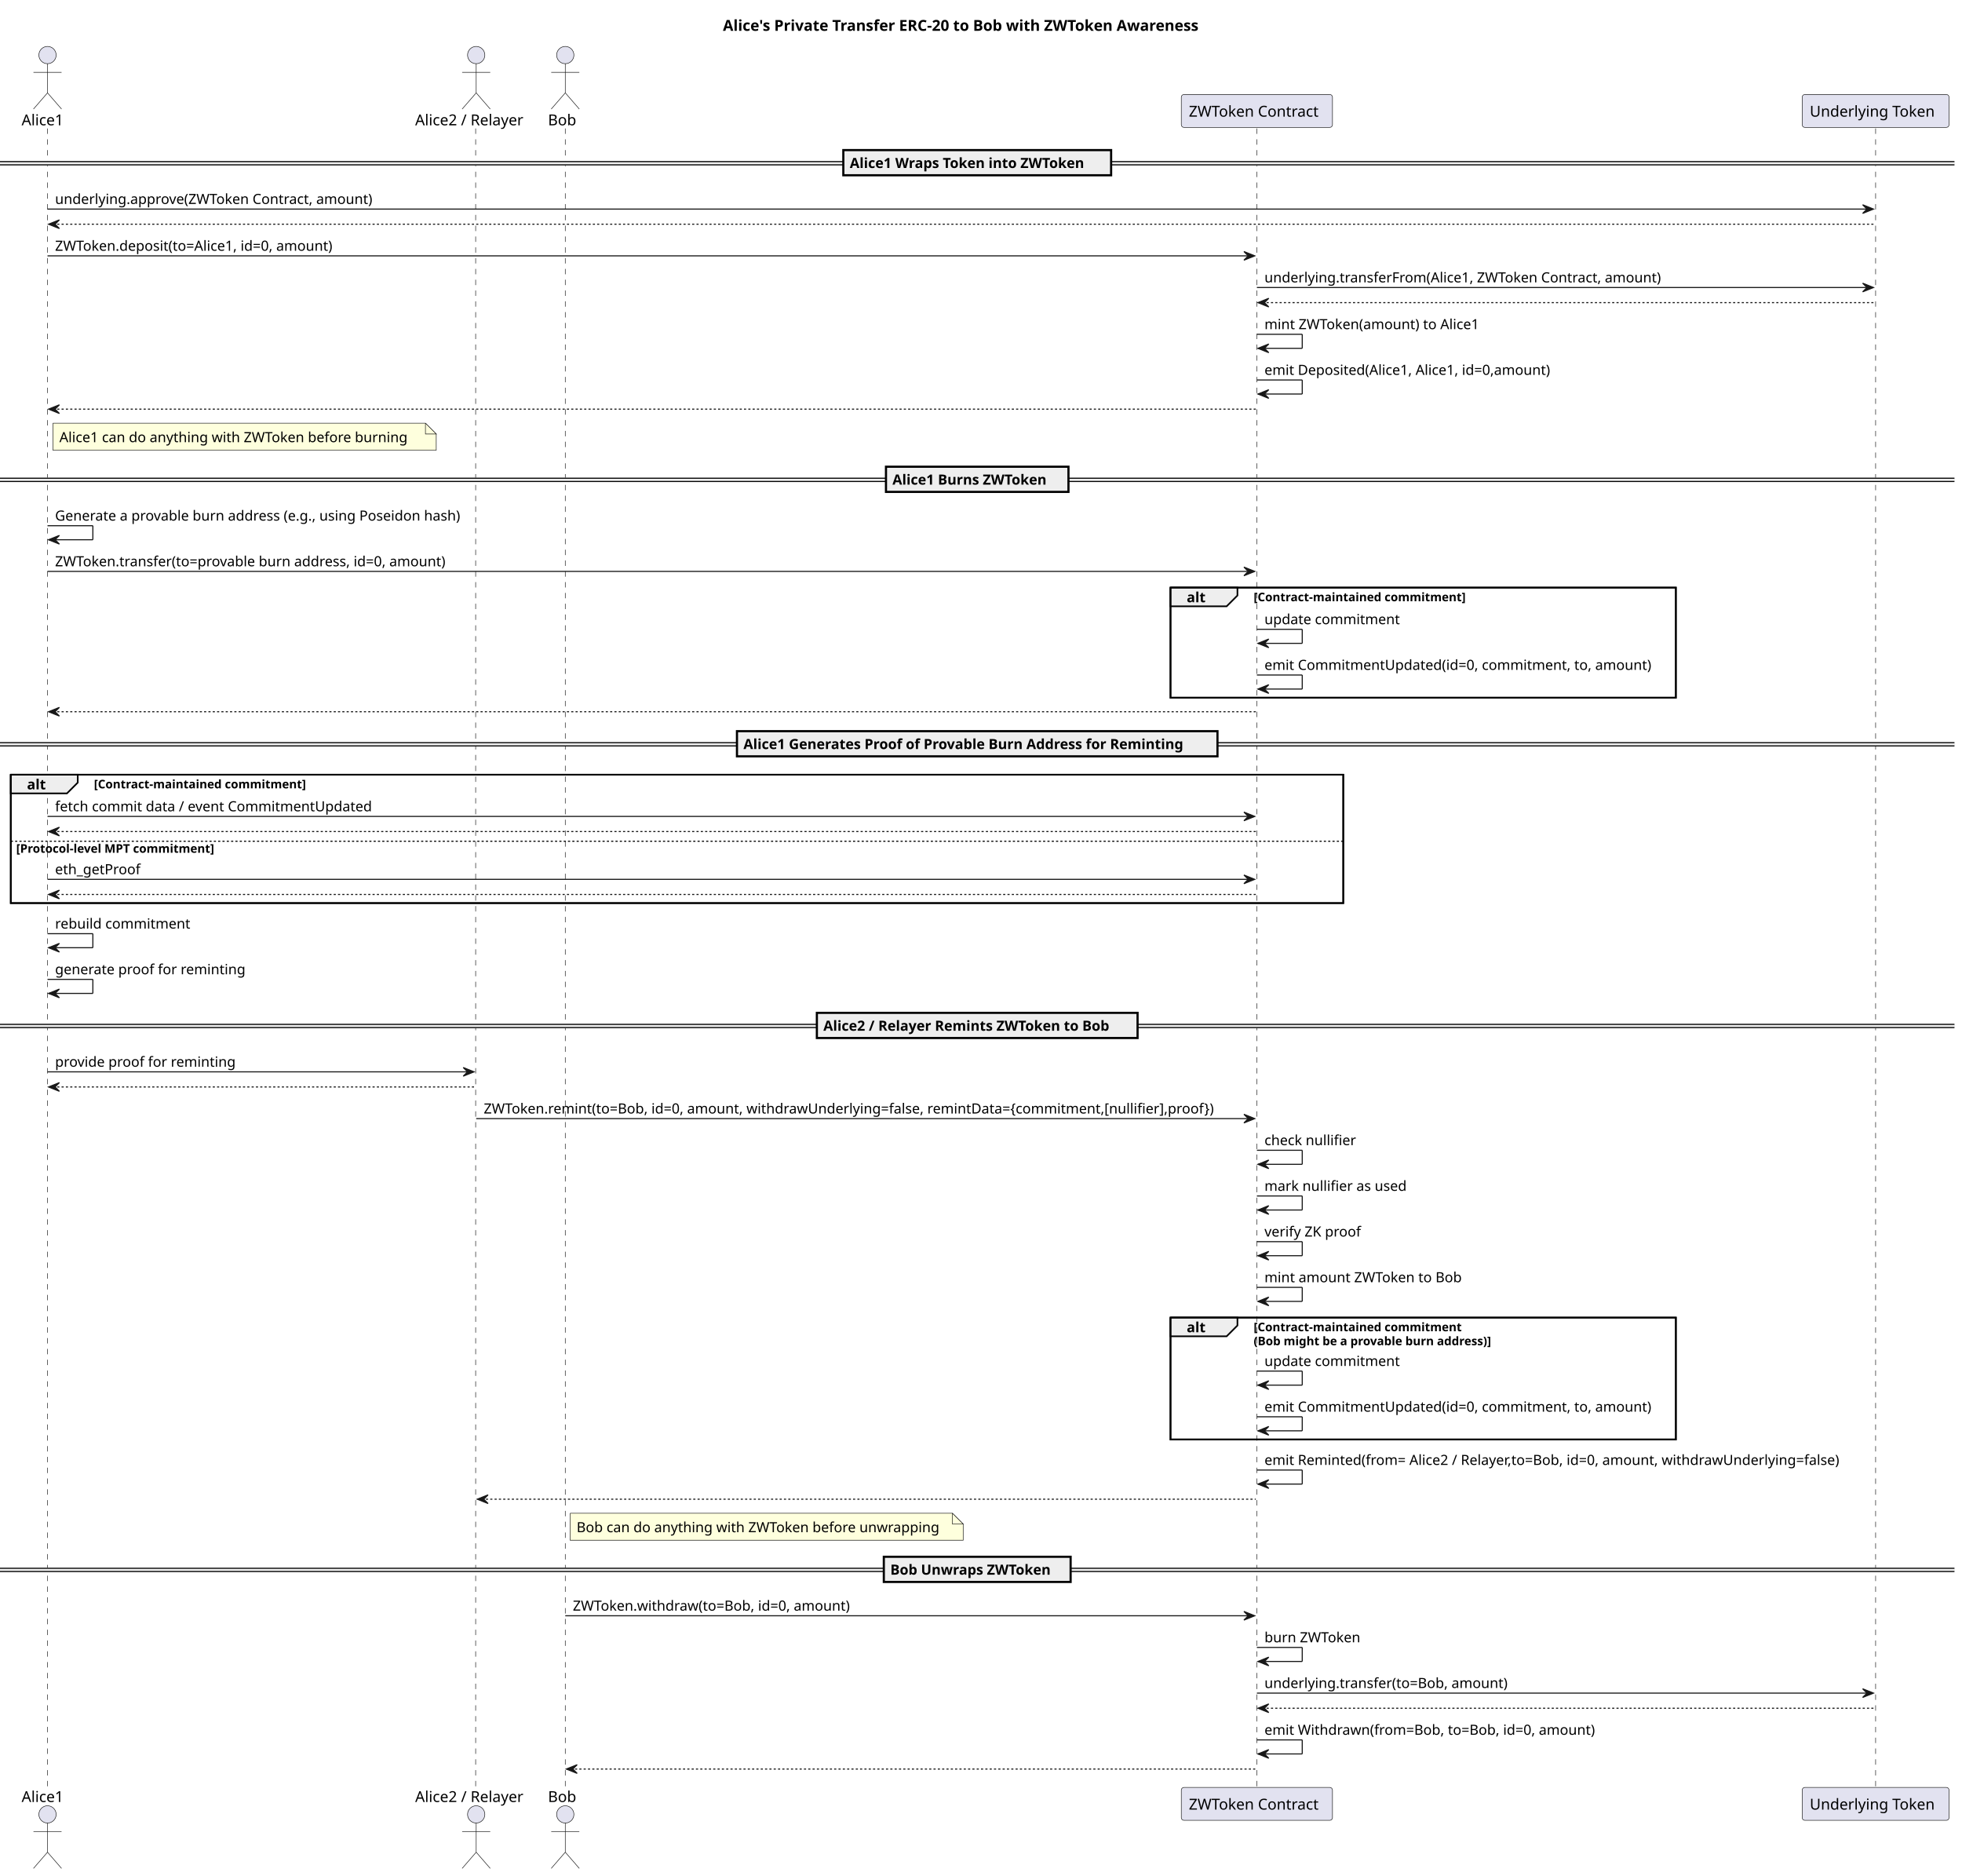
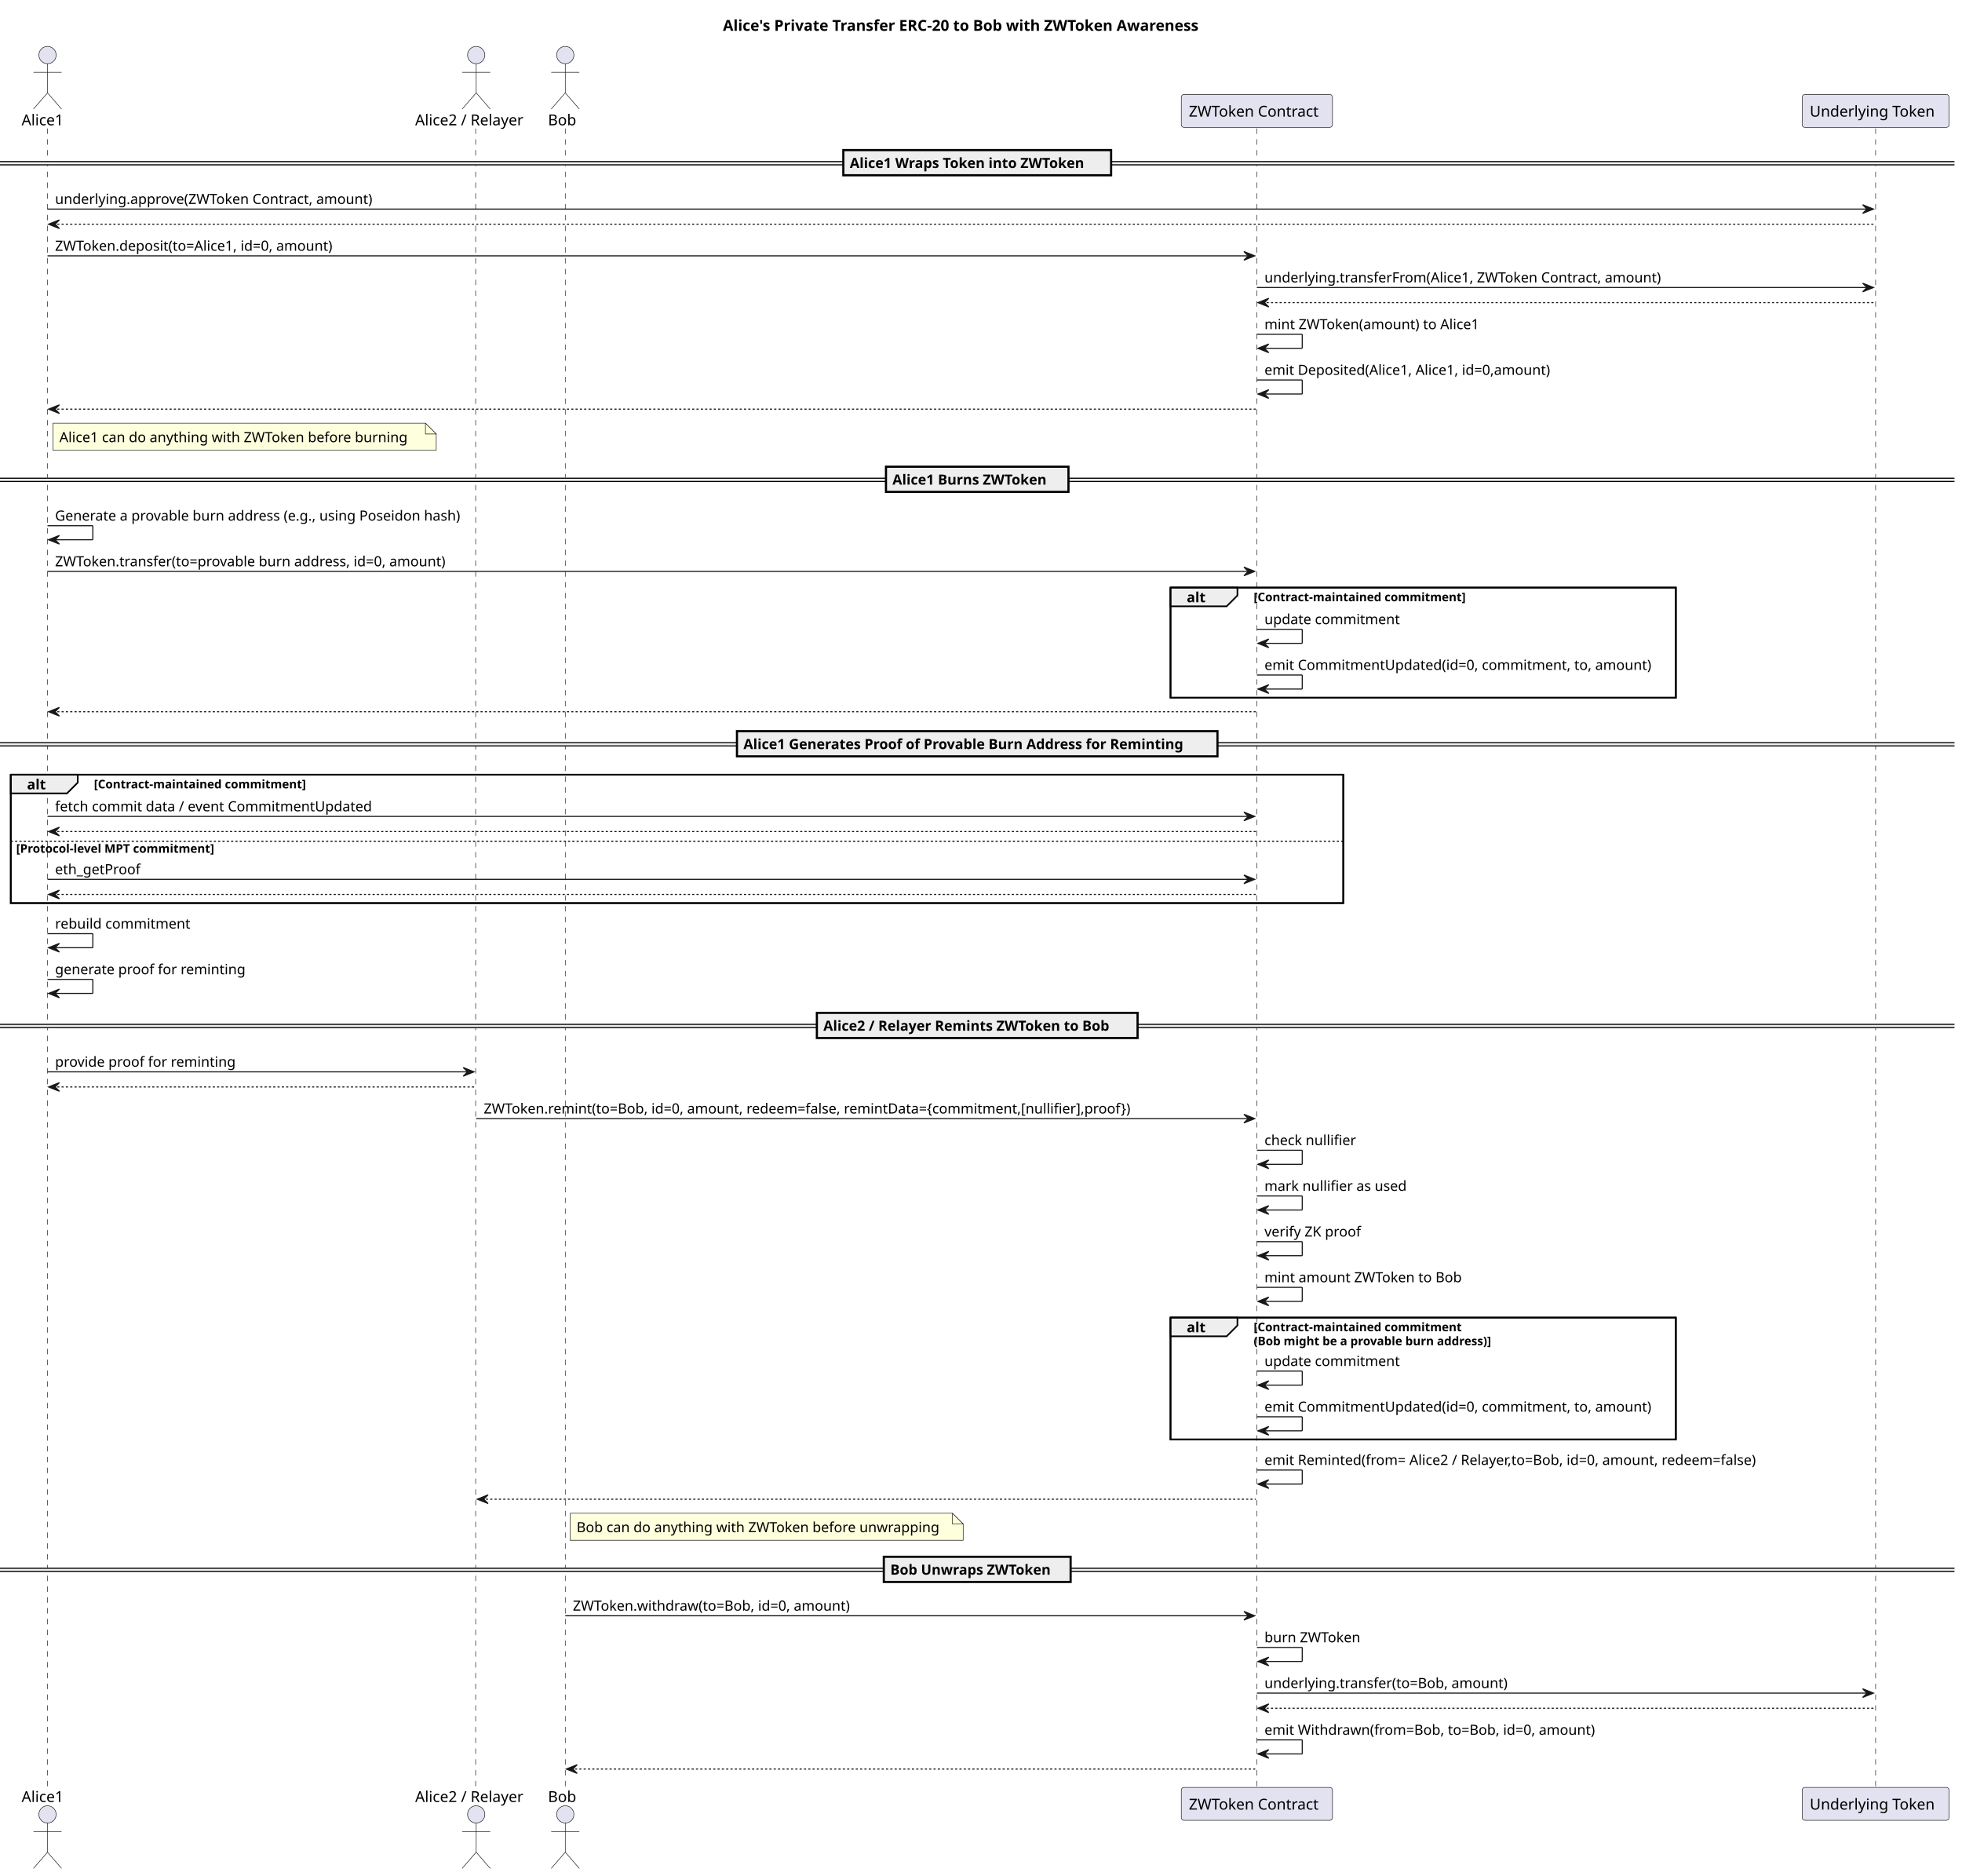
<svg xmlns="http://www.w3.org/2000/svg" contentStyleType="text/css" height="1737px" preserveAspectRatio="none" style="width:1817px;height:1737px;background:#FFFFFF;" version="1.1" viewBox="0 0 1817 1737" width="1817px" zoomAndPan="magnify">
  <defs />
  <g>
    <text fill="#000000" font-family="sans-serif" font-size="14" font-weight="bold" lengthAdjust="spacing" textLength="470" x="669.5" y="28.535">Alice's Private Transfer ERC-20 to Bob with ZWToken Awareness</text>
    <rect fill="none" height="101.932" style="stroke:#000000;stroke-width:1.5;" width="468" x="1084" y="544.082" />
    <rect fill="none" height="118.887" style="stroke:#000000;stroke-width:1.5;" width="1234" x="10" y="717.324" />
    <rect fill="none" height="112.842" style="stroke:#000000;stroke-width:1.5;" width="468" x="1084" y="1220.006" />
    <line style="stroke:#181818;stroke-width:0.5;stroke-dasharray:5.0,5.0;" x1="44" x2="44" y1="118.977" y2="1656.022" />
    <line style="stroke:#181818;stroke-width:0.5;stroke-dasharray:5.0,5.0;" x1="440.5" x2="440.5" y1="118.977" y2="1656.022" />
    <line style="stroke:#181818;stroke-width:0.5;stroke-dasharray:5.0,5.0;" x1="523.5" x2="523.5" y1="118.977" y2="1656.022" />
    <line style="stroke:#181818;stroke-width:0.5;stroke-dasharray:5.0,5.0;" x1="1164" x2="1164" y1="118.977" y2="1656.022" />
    <line style="stroke:#181818;stroke-width:0.5;stroke-dasharray:5.0,5.0;" x1="1737" x2="1737" y1="118.977" y2="1656.022" />
    <text fill="#000000" font-family="sans-serif" font-size="14" lengthAdjust="spacing" textLength="42" x="20" y="116.023">Alice1</text>
    <ellipse cx="44" cy="50.988" fill="#E2E2F0" rx="8" ry="8" style="stroke:#181818;stroke-width:0.5;" />
    <path d="M44,58.988 L44,85.988 M31,66.988 L57,66.988 M44,85.988 L31,100.988 M44,85.988 L57,100.988 " fill="none" style="stroke:#181818;stroke-width:0.5;" />
    <text fill="#000000" font-family="sans-serif" font-size="14" lengthAdjust="spacing" textLength="42" x="20" y="1668.557">Alice1</text>
    <ellipse cx="44" cy="1680.01" fill="#E2E2F0" rx="8" ry="8" style="stroke:#181818;stroke-width:0.5;" />
    <path d="M44,1688.01 L44,1715.01 M31,1696.01 L57,1696.01 M44,1715.01 L31,1730.01 M44,1715.01 L57,1730.01 " fill="none" style="stroke:#181818;stroke-width:0.5;" />
    <text fill="#000000" font-family="sans-serif" font-size="14" lengthAdjust="spacing" textLength="107" x="384.5" y="116.023">Alice2 / Relayer</text>
    <ellipse cx="441" cy="50.988" fill="#E2E2F0" rx="8" ry="8" style="stroke:#181818;stroke-width:0.5;" />
    <path d="M441,58.988 L441,85.988 M428,66.988 L454,66.988 M441,85.988 L428,100.988 M441,85.988 L454,100.988 " fill="none" style="stroke:#181818;stroke-width:0.5;" />
    <text fill="#000000" font-family="sans-serif" font-size="14" lengthAdjust="spacing" textLength="107" x="384.5" y="1668.557">Alice2 / Relayer</text>
    <ellipse cx="441" cy="1680.01" fill="#E2E2F0" rx="8" ry="8" style="stroke:#181818;stroke-width:0.5;" />
    <path d="M441,1688.01 L441,1715.01 M428,1696.01 L454,1696.01 M441,1715.01 L428,1730.01 M441,1715.01 L454,1730.01 " fill="none" style="stroke:#181818;stroke-width:0.5;" />
    <text fill="#000000" font-family="sans-serif" font-size="14" lengthAdjust="spacing" textLength="26" x="507.5" y="116.023">Bob</text>
    <ellipse cx="523.5" cy="50.988" fill="#E2E2F0" rx="8" ry="8" style="stroke:#181818;stroke-width:0.5;" />
    <path d="M523.5,58.988 L523.5,85.988 M510.5,66.988 L536.5,66.988 M523.5,85.988 L510.5,100.988 M523.5,85.988 L536.5,100.988 " fill="none" style="stroke:#181818;stroke-width:0.5;" />
    <text fill="#000000" font-family="sans-serif" font-size="14" lengthAdjust="spacing" textLength="26" x="507.5" y="1668.557">Bob</text>
    <ellipse cx="523.5" cy="1680.01" fill="#E2E2F0" rx="8" ry="8" style="stroke:#181818;stroke-width:0.5;" />
    <path d="M523.5,1688.01 L523.5,1715.01 M510.5,1696.01 L536.5,1696.01 M523.5,1715.01 L510.5,1730.01 M523.5,1715.01 L536.5,1730.01 " fill="none" style="stroke:#181818;stroke-width:0.5;" />
    <rect fill="#E2E2F0" height="30.488" rx="2.5" ry="2.5" style="stroke:#181818;stroke-width:0.5;" width="140" x="1094" y="87.488" />
    <text fill="#000000" font-family="sans-serif" font-size="14" lengthAdjust="spacing" textLength="126" x="1101" y="108.023">ZWToken Contract</text>
    <rect fill="#E2E2F0" height="30.488" rx="2.5" ry="2.5" style="stroke:#181818;stroke-width:0.5;" width="140" x="1094" y="1655.022" />
    <text fill="#000000" font-family="sans-serif" font-size="14" lengthAdjust="spacing" textLength="126" x="1101" y="1675.557">ZWToken Contract</text>
    <rect fill="#E2E2F0" height="30.488" rx="2.5" ry="2.5" style="stroke:#181818;stroke-width:0.5;" width="136" x="1669" y="87.488" />
    <text fill="#000000" font-family="sans-serif" font-size="14" lengthAdjust="spacing" textLength="122" x="1676" y="108.023">Underlying Token</text>
    <rect fill="#E2E2F0" height="30.488" rx="2.5" ry="2.5" style="stroke:#181818;stroke-width:0.5;" width="136" x="1669" y="1655.022" />
    <text fill="#000000" font-family="sans-serif" font-size="14" lengthAdjust="spacing" textLength="122" x="1676" y="1675.557">Underlying Token</text>
    <rect fill="#EEEEEE" height="3" style="stroke:#EEEEEE;stroke-width:1.0;" width="1810" x="0" y="149.632" />
    <line style="stroke:#000000;stroke-width:1.0;" x1="0" x2="1810" y1="149.632" y2="149.632" />
    <line style="stroke:#000000;stroke-width:1.0;" x1="0" x2="1810" y1="152.632" y2="152.632" />
    <rect fill="#EEEEEE" height="23.311" style="stroke:#000000;stroke-width:2.0;" width="248" x="781" y="138.977" />
    <text fill="#000000" font-family="sans-serif" font-size="13" font-weight="bold" lengthAdjust="spacing" textLength="230" x="787" y="155.545">Alice1 Wraps Token into ZWToken</text>
    <polygon fill="#181818" points="1725,189.598,1735,193.598,1725,197.598,1729,193.598" style="stroke:#181818;stroke-width:1.0;" />
    <line style="stroke:#181818;stroke-width:1.0;" x1="44" x2="1731" y1="193.598" y2="193.598" />
    <text fill="#000000" font-family="sans-serif" font-size="13" lengthAdjust="spacing" textLength="301" x="51" y="188.856">underlying.approve(ZWToken Contract, amount)</text>
    <polygon fill="#181818" points="55,203.598,45,207.598,55,211.598,51,207.598" style="stroke:#181818;stroke-width:1.0;" />
    <line style="stroke:#181818;stroke-width:1.0;stroke-dasharray:2.0,2.0;" x1="49" x2="1736" y1="207.598" y2="207.598" />
    <polygon fill="#181818" points="1152,232.908,1162,236.908,1152,240.908,1156,236.908" style="stroke:#181818;stroke-width:1.0;" />
    <line style="stroke:#181818;stroke-width:1.0;" x1="44" x2="1158" y1="236.908" y2="236.908" />
    <text fill="#000000" font-family="sans-serif" font-size="13" lengthAdjust="spacing" textLength="273" x="51" y="232.166">ZWToken.deposit(to=Alice1, id=0, amount)</text>
    <polygon fill="#181818" points="1725,262.219,1735,266.219,1725,270.219,1729,266.219" style="stroke:#181818;stroke-width:1.0;" />
    <line style="stroke:#181818;stroke-width:1.0;" x1="1164" x2="1731" y1="266.219" y2="266.219" />
    <text fill="#000000" font-family="sans-serif" font-size="13" lengthAdjust="spacing" textLength="379" x="1171" y="261.477">underlying.transferFrom(Alice1, ZWToken Contract, amount)</text>
    <polygon fill="#181818" points="1175,276.219,1165,280.219,1175,284.219,1171,280.219" style="stroke:#181818;stroke-width:1.0;" />
    <line style="stroke:#181818;stroke-width:1.0;stroke-dasharray:2.0,2.0;" x1="1169" x2="1736" y1="280.219" y2="280.219" />
    <line style="stroke:#181818;stroke-width:1.0;" x1="1164" x2="1206" y1="309.529" y2="309.529" />
    <line style="stroke:#181818;stroke-width:1.0;" x1="1206" x2="1206" y1="309.529" y2="322.529" />
    <line style="stroke:#181818;stroke-width:1.0;" x1="1165" x2="1206" y1="322.529" y2="322.529" />
    <polygon fill="#181818" points="1175,318.529,1165,322.529,1175,326.529,1171,322.529" style="stroke:#181818;stroke-width:1.0;" />
    <text fill="#000000" font-family="sans-serif" font-size="13" lengthAdjust="spacing" textLength="207" x="1171" y="304.787">mint ZWToken(amount) to Alice1</text>
    <line style="stroke:#181818;stroke-width:1.0;" x1="1164" x2="1206" y1="351.84" y2="351.84" />
    <line style="stroke:#181818;stroke-width:1.0;" x1="1206" x2="1206" y1="351.84" y2="364.84" />
    <line style="stroke:#181818;stroke-width:1.0;" x1="1165" x2="1206" y1="364.84" y2="364.84" />
    <polygon fill="#181818" points="1175,360.84,1165,364.84,1175,368.84,1171,364.84" style="stroke:#181818;stroke-width:1.0;" />
    <text fill="#000000" font-family="sans-serif" font-size="13" lengthAdjust="spacing" textLength="280" x="1171" y="347.098">emit Deposited(Alice1, Alice1, id=0,amount)</text>
    <polygon fill="#181818" points="55,374.84,45,378.84,55,382.84,51,378.84" style="stroke:#181818;stroke-width:1.0;" />
    <line style="stroke:#181818;stroke-width:1.0;stroke-dasharray:2.0,2.0;" x1="49" x2="1163" y1="378.84" y2="378.84" />
    <path d="M49,391.84 L49,416.84 L404,416.84 L404,401.84 L394,391.84 L49,391.84 " fill="#FEFFDD" style="stroke:#181818;stroke-width:0.5;" />
    <path d="M394,391.84 L394,401.84 L404,401.84 L394,391.84 " fill="#FEFFDD" style="stroke:#181818;stroke-width:0.5;" />
    <text fill="#000000" font-family="sans-serif" font-size="13" lengthAdjust="spacing" textLength="334" x="55" y="409.408">Alice1 can do anything with ZWToken before burning</text>
    <rect fill="#EEEEEE" height="3" style="stroke:#EEEEEE;stroke-width:1.0;" width="1810" x="0" y="442.806" />
    <line style="stroke:#000000;stroke-width:1.0;" x1="0" x2="1810" y1="442.806" y2="442.806" />
    <line style="stroke:#000000;stroke-width:1.0;" x1="0" x2="1810" y1="445.806" y2="445.806" />
    <rect fill="#EEEEEE" height="23.311" style="stroke:#000000;stroke-width:2.0;" width="169" x="820.5" y="432.15" />
    <text fill="#000000" font-family="sans-serif" font-size="13" font-weight="bold" lengthAdjust="spacing" textLength="151" x="826.5" y="448.719">Alice1 Burns ZWToken</text>
    <line style="stroke:#181818;stroke-width:1.0;" x1="44" x2="86" y1="486.772" y2="486.772" />
    <line style="stroke:#181818;stroke-width:1.0;" x1="86" x2="86" y1="486.772" y2="499.772" />
    <line style="stroke:#181818;stroke-width:1.0;" x1="45" x2="86" y1="499.772" y2="499.772" />
    <polygon fill="#181818" points="55,495.772,45,499.772,55,503.772,51,499.772" style="stroke:#181818;stroke-width:1.0;" />
    <text fill="#000000" font-family="sans-serif" font-size="13" lengthAdjust="spacing" textLength="383" x="51" y="482.029">Generate a provable burn address (e.g., using Poseidon hash)</text>
    <polygon fill="#181818" points="1152,525.082,1162,529.082,1152,533.082,1156,529.082" style="stroke:#181818;stroke-width:1.0;" />
    <line style="stroke:#181818;stroke-width:1.0;" x1="44" x2="1158" y1="529.082" y2="529.082" />
    <text fill="#000000" font-family="sans-serif" font-size="13" lengthAdjust="spacing" textLength="376" x="51" y="524.34">ZWToken.transfer(to=provable burn address, id=0, amount)</text>
    <path d="M1084,544.082 L1146,544.082 L1146,551.393 L1136,561.393 L1084,561.393 L1084,544.082 " fill="#EEEEEE" style="stroke:#000000;stroke-width:1.5;" />
    <rect fill="none" height="101.932" style="stroke:#000000;stroke-width:1.5;" width="468" x="1084" y="544.082" />
    <text fill="#000000" font-family="sans-serif" font-size="13" font-weight="bold" lengthAdjust="spacing" textLength="17" x="1099" y="557.65">alt</text>
    <text fill="#000000" font-family="sans-serif" font-size="11" font-weight="bold" lengthAdjust="spacing" textLength="199" x="1161" y="556.717">[Contract-maintained commitment]</text>
    <line style="stroke:#181818;stroke-width:1.0;" x1="1164" x2="1206" y1="582.703" y2="582.703" />
    <line style="stroke:#181818;stroke-width:1.0;" x1="1206" x2="1206" y1="582.703" y2="595.703" />
    <line style="stroke:#181818;stroke-width:1.0;" x1="1165" x2="1206" y1="595.703" y2="595.703" />
    <polygon fill="#181818" points="1175,591.703,1165,595.703,1175,599.703,1171,595.703" style="stroke:#181818;stroke-width:1.0;" />
    <text fill="#000000" font-family="sans-serif" font-size="13" lengthAdjust="spacing" textLength="127" x="1171" y="577.961">update commitment</text>
    <line style="stroke:#181818;stroke-width:1.0;" x1="1164" x2="1206" y1="625.014" y2="625.014" />
    <line style="stroke:#181818;stroke-width:1.0;" x1="1206" x2="1206" y1="625.014" y2="638.014" />
    <line style="stroke:#181818;stroke-width:1.0;" x1="1165" x2="1206" y1="638.014" y2="638.014" />
    <polygon fill="#181818" points="1175,634.014,1165,638.014,1175,642.014,1171,638.014" style="stroke:#181818;stroke-width:1.0;" />
    <text fill="#000000" font-family="sans-serif" font-size="13" lengthAdjust="spacing" textLength="369" x="1171" y="620.271">emit CommitmentUpdated(id=0, commitment, to, amount)</text>
    <polygon fill="#181818" points="55,655.014,45,659.014,55,663.014,51,659.014" style="stroke:#181818;stroke-width:1.0;" />
    <line style="stroke:#181818;stroke-width:1.0;stroke-dasharray:2.0,2.0;" x1="49" x2="1163" y1="659.014" y2="659.014" />
    <rect fill="#EEEEEE" height="3" style="stroke:#EEEEEE;stroke-width:1.0;" width="1810" x="0" y="687.669" />
    <line style="stroke:#000000;stroke-width:1.0;" x1="0" x2="1810" y1="687.669" y2="687.669" />
    <line style="stroke:#000000;stroke-width:1.0;" x1="0" x2="1810" y1="690.669" y2="690.669" />
    <rect fill="#EEEEEE" height="23.311" style="stroke:#000000;stroke-width:2.0;" width="445" x="682.5" y="677.014" />
    <text fill="#000000" font-family="sans-serif" font-size="13" font-weight="bold" lengthAdjust="spacing" textLength="427" x="688.5" y="693.582">Alice1 Generates Proof of Provable Burn Address for Reminting</text>
    <path d="M10,717.324 L72,717.324 L72,724.635 L62,734.635 L10,734.635 L10,717.324 " fill="#EEEEEE" style="stroke:#000000;stroke-width:1.5;" />
    <rect fill="none" height="118.887" style="stroke:#000000;stroke-width:1.5;" width="1234" x="10" y="717.324" />
    <text fill="#000000" font-family="sans-serif" font-size="13" font-weight="bold" lengthAdjust="spacing" textLength="17" x="25" y="730.893">alt</text>
    <text fill="#000000" font-family="sans-serif" font-size="11" font-weight="bold" lengthAdjust="spacing" textLength="199" x="87" y="729.959">[Contract-maintained commitment]</text>
    <polygon fill="#181818" points="1152,751.945,1162,755.945,1152,759.945,1156,755.945" style="stroke:#181818;stroke-width:1.0;" />
    <line style="stroke:#181818;stroke-width:1.0;" x1="44" x2="1158" y1="755.945" y2="755.945" />
    <text fill="#000000" font-family="sans-serif" font-size="13" lengthAdjust="spacing" textLength="302" x="51" y="751.203">fetch commit data / event CommitmentUpdated</text>
    <polygon fill="#181818" points="55,765.945,45,769.945,55,773.945,51,769.945" style="stroke:#181818;stroke-width:1.0;" />
    <line style="stroke:#181818;stroke-width:1.0;stroke-dasharray:2.0,2.0;" x1="49" x2="1163" y1="769.945" y2="769.945" />
    <line style="stroke:#000000;stroke-width:1.0;stroke-dasharray:2.0,2.0;" x1="10" x2="1244" y1="778.945" y2="778.945" />
    <text fill="#000000" font-family="sans-serif" font-size="11" font-weight="bold" lengthAdjust="spacing" textLength="193" x="15" y="789.58">[Protocol-level MPT commitment]</text>
    <polygon fill="#181818" points="1152,810.211,1162,814.211,1152,818.211,1156,814.211" style="stroke:#181818;stroke-width:1.0;" />
    <line style="stroke:#181818;stroke-width:1.0;" x1="44" x2="1158" y1="814.211" y2="814.211" />
    <text fill="#000000" font-family="sans-serif" font-size="13" lengthAdjust="spacing" textLength="80" x="51" y="809.469">eth_getProof</text>
    <polygon fill="#181818" points="55,824.211,45,828.211,55,832.211,51,828.211" style="stroke:#181818;stroke-width:1.0;" />
    <line style="stroke:#181818;stroke-width:1.0;stroke-dasharray:2.0,2.0;" x1="49" x2="1163" y1="828.211" y2="828.211" />
    <line style="stroke:#181818;stroke-width:1.0;" x1="44" x2="86" y1="864.521" y2="864.521" />
    <line style="stroke:#181818;stroke-width:1.0;" x1="86" x2="86" y1="864.521" y2="877.521" />
    <line style="stroke:#181818;stroke-width:1.0;" x1="45" x2="86" y1="877.521" y2="877.521" />
    <polygon fill="#181818" points="55,873.521,45,877.521,55,881.521,51,877.521" style="stroke:#181818;stroke-width:1.0;" />
    <text fill="#000000" font-family="sans-serif" font-size="13" lengthAdjust="spacing" textLength="128" x="51" y="859.779">rebuild commitment</text>
    <line style="stroke:#181818;stroke-width:1.0;" x1="44" x2="86" y1="906.832" y2="906.832" />
    <line style="stroke:#181818;stroke-width:1.0;" x1="86" x2="86" y1="906.832" y2="919.832" />
    <line style="stroke:#181818;stroke-width:1.0;" x1="45" x2="86" y1="919.832" y2="919.832" />
    <polygon fill="#181818" points="55,915.832,45,919.832,55,923.832,51,919.832" style="stroke:#181818;stroke-width:1.0;" />
    <text fill="#000000" font-family="sans-serif" font-size="13" lengthAdjust="spacing" textLength="179" x="51" y="902.09">generate proof for reminting</text>
    <rect fill="#EEEEEE" height="3" style="stroke:#EEEEEE;stroke-width:1.0;" width="1810" x="0" y="948.487" />
    <line style="stroke:#000000;stroke-width:1.0;" x1="0" x2="1810" y1="948.487" y2="948.487" />
    <line style="stroke:#000000;stroke-width:1.0;" x1="0" x2="1810" y1="951.487" y2="951.487" />
    <rect fill="#EEEEEE" height="23.311" style="stroke:#000000;stroke-width:2.0;" width="297" x="756.5" y="937.832" />
    <text fill="#000000" font-family="sans-serif" font-size="13" font-weight="bold" lengthAdjust="spacing" textLength="279" x="762.5" y="954.4">Alice2 / Relayer Remints ZWToken to Bob</text>
    <polygon fill="#181818" points="429,988.453,439,992.453,429,996.453,433,992.453" style="stroke:#181818;stroke-width:1.0;" />
    <line style="stroke:#181818;stroke-width:1.0;" x1="44" x2="435" y1="992.453" y2="992.453" />
    <text fill="#000000" font-family="sans-serif" font-size="13" lengthAdjust="spacing" textLength="172" x="51" y="987.711">provide proof for reminting</text>
    <polygon fill="#181818" points="55,1002.453,45,1006.453,55,1010.453,51,1006.453" style="stroke:#181818;stroke-width:1.0;" />
    <line style="stroke:#181818;stroke-width:1.0;stroke-dasharray:2.0,2.0;" x1="49" x2="440" y1="1006.453" y2="1006.453" />
    <polygon fill="#181818" points="1152,1031.764,1162,1035.764,1152,1039.764,1156,1035.764" style="stroke:#181818;stroke-width:1.0;" />
    <line style="stroke:#181818;stroke-width:1.0;" x1="441" x2="1158" y1="1035.764" y2="1035.764" />
-     <text fill="#000000" font-family="sans-serif" font-size="13" lengthAdjust="spacing" textLength="699" x="448" y="1031.022">ZWToken.remint(to=Bob, id=0, amount, withdrawUnderlying=false, remintData={commitment,[nullifier],proof})</text>
+     <text fill="#000000" font-family="sans-serif" font-size="13" lengthAdjust="spacing" textLength="699" x="448" y="1031.022">ZWToken.remint(to=Bob, id=0, amount, redeem=false, remintData={commitment,[nullifier],proof})</text>
    <line style="stroke:#181818;stroke-width:1.0;" x1="1164" x2="1206" y1="1065.074" y2="1065.074" />
    <line style="stroke:#181818;stroke-width:1.0;" x1="1206" x2="1206" y1="1065.074" y2="1078.074" />
    <line style="stroke:#181818;stroke-width:1.0;" x1="1165" x2="1206" y1="1078.074" y2="1078.074" />
    <polygon fill="#181818" points="1175,1074.074,1165,1078.074,1175,1082.074,1171,1078.074" style="stroke:#181818;stroke-width:1.0;" />
    <text fill="#000000" font-family="sans-serif" font-size="13" lengthAdjust="spacing" textLength="90" x="1171" y="1060.332">check nullifier</text>
    <line style="stroke:#181818;stroke-width:1.0;" x1="1164" x2="1206" y1="1107.385" y2="1107.385" />
    <line style="stroke:#181818;stroke-width:1.0;" x1="1206" x2="1206" y1="1107.385" y2="1120.385" />
    <line style="stroke:#181818;stroke-width:1.0;" x1="1165" x2="1206" y1="1120.385" y2="1120.385" />
    <polygon fill="#181818" points="1175,1116.385,1165,1120.385,1175,1124.385,1171,1120.385" style="stroke:#181818;stroke-width:1.0;" />
    <text fill="#000000" font-family="sans-serif" font-size="13" lengthAdjust="spacing" textLength="137" x="1171" y="1102.643">mark nullifier as used</text>
    <line style="stroke:#181818;stroke-width:1.0;" x1="1164" x2="1206" y1="1149.695" y2="1149.695" />
    <line style="stroke:#181818;stroke-width:1.0;" x1="1206" x2="1206" y1="1149.695" y2="1162.695" />
    <line style="stroke:#181818;stroke-width:1.0;" x1="1165" x2="1206" y1="1162.695" y2="1162.695" />
    <polygon fill="#181818" points="1175,1158.695,1165,1162.695,1175,1166.695,1171,1162.695" style="stroke:#181818;stroke-width:1.0;" />
    <text fill="#000000" font-family="sans-serif" font-size="13" lengthAdjust="spacing" textLength="93" x="1171" y="1144.953">verify ZK proof</text>
    <line style="stroke:#181818;stroke-width:1.0;" x1="1164" x2="1206" y1="1192.006" y2="1192.006" />
    <line style="stroke:#181818;stroke-width:1.0;" x1="1206" x2="1206" y1="1192.006" y2="1205.006" />
    <line style="stroke:#181818;stroke-width:1.0;" x1="1165" x2="1206" y1="1205.006" y2="1205.006" />
    <polygon fill="#181818" points="1175,1201.006,1165,1205.006,1175,1209.006,1171,1205.006" style="stroke:#181818;stroke-width:1.0;" />
    <text fill="#000000" font-family="sans-serif" font-size="13" lengthAdjust="spacing" textLength="187" x="1171" y="1187.264">mint amount ZWToken to Bob</text>
    <path d="M1084,1220.006 L1146,1220.006 L1146,1227.316 L1136,1237.316 L1084,1237.316 L1084,1220.006 " fill="#EEEEEE" style="stroke:#000000;stroke-width:1.5;" />
    <rect fill="none" height="112.842" style="stroke:#000000;stroke-width:1.5;" width="468" x="1084" y="1220.006" />
    <text fill="#000000" font-family="sans-serif" font-size="13" font-weight="bold" lengthAdjust="spacing" textLength="17" x="1099" y="1233.574">alt</text>
    <text fill="#000000" font-family="sans-serif" font-size="11" font-weight="bold" lengthAdjust="spacing" textLength="195" x="1161" y="1232.641">[Contract-maintained commitment</text>
    <text fill="#000000" font-family="sans-serif" font-size="11" font-weight="bold" lengthAdjust="spacing" textLength="227" x="1161" y="1245.596">(Bob might be a provable burn address)]</text>
    <line style="stroke:#181818;stroke-width:1.0;" x1="1164" x2="1206" y1="1269.537" y2="1269.537" />
    <line style="stroke:#181818;stroke-width:1.0;" x1="1206" x2="1206" y1="1269.537" y2="1282.537" />
    <line style="stroke:#181818;stroke-width:1.0;" x1="1165" x2="1206" y1="1282.537" y2="1282.537" />
    <polygon fill="#181818" points="1175,1278.537,1165,1282.537,1175,1286.537,1171,1282.537" style="stroke:#181818;stroke-width:1.0;" />
    <text fill="#000000" font-family="sans-serif" font-size="13" lengthAdjust="spacing" textLength="127" x="1171" y="1264.795">update commitment</text>
    <line style="stroke:#181818;stroke-width:1.0;" x1="1164" x2="1206" y1="1311.848" y2="1311.848" />
    <line style="stroke:#181818;stroke-width:1.0;" x1="1206" x2="1206" y1="1311.848" y2="1324.848" />
    <line style="stroke:#181818;stroke-width:1.0;" x1="1165" x2="1206" y1="1324.848" y2="1324.848" />
    <polygon fill="#181818" points="1175,1320.848,1165,1324.848,1175,1328.848,1171,1324.848" style="stroke:#181818;stroke-width:1.0;" />
    <text fill="#000000" font-family="sans-serif" font-size="13" lengthAdjust="spacing" textLength="369" x="1171" y="1307.105">emit CommitmentUpdated(id=0, commitment, to, amount)</text>
    <line style="stroke:#181818;stroke-width:1.0;" x1="1164" x2="1206" y1="1361.158" y2="1361.158" />
    <line style="stroke:#181818;stroke-width:1.0;" x1="1206" x2="1206" y1="1361.158" y2="1374.158" />
    <line style="stroke:#181818;stroke-width:1.0;" x1="1165" x2="1206" y1="1374.158" y2="1374.158" />
    <polygon fill="#181818" points="1175,1370.158,1165,1374.158,1175,1378.158,1171,1374.158" style="stroke:#181818;stroke-width:1.0;" />
-     <text fill="#000000" font-family="sans-serif" font-size="13" lengthAdjust="spacing" textLength="559" x="1171" y="1356.416">emit Reminted(from= Alice2 / Relayer,to=Bob, id=0, amount, withdrawUnderlying=false)</text>
+     <text fill="#000000" font-family="sans-serif" font-size="13" lengthAdjust="spacing" textLength="559" x="1171" y="1356.416">emit Reminted(from= Alice2 / Relayer,to=Bob, id=0, amount, redeem=false)</text>
    <polygon fill="#181818" points="452,1384.158,442,1388.158,452,1392.158,448,1388.158" style="stroke:#181818;stroke-width:1.0;" />
    <line style="stroke:#181818;stroke-width:1.0;stroke-dasharray:2.0,2.0;" x1="446" x2="1163" y1="1388.158" y2="1388.158" />
    <path d="M528,1401.158 L528,1426.158 L892,1426.158 L892,1411.158 L882,1401.158 L528,1401.158 " fill="#FEFFDD" style="stroke:#181818;stroke-width:0.5;" />
    <path d="M882,1401.158 L882,1411.158 L892,1411.158 L882,1401.158 " fill="#FEFFDD" style="stroke:#181818;stroke-width:0.5;" />
    <text fill="#000000" font-family="sans-serif" font-size="13" lengthAdjust="spacing" textLength="343" x="534" y="1418.727">Bob can do anything with ZWToken before unwrapping</text>
    <rect fill="#EEEEEE" height="3" style="stroke:#EEEEEE;stroke-width:1.0;" width="1810" x="0" y="1452.124" />
    <line style="stroke:#000000;stroke-width:1.0;" x1="0" x2="1810" y1="1452.124" y2="1452.124" />
    <line style="stroke:#000000;stroke-width:1.0;" x1="0" x2="1810" y1="1455.124" y2="1455.124" />
    <rect fill="#EEEEEE" height="23.311" style="stroke:#000000;stroke-width:2.0;" width="173" x="818.5" y="1441.469" />
    <text fill="#000000" font-family="sans-serif" font-size="13" font-weight="bold" lengthAdjust="spacing" textLength="155" x="824.5" y="1458.037">Bob Unwraps ZWToken</text>
    <polygon fill="#181818" points="1152,1492.09,1162,1496.09,1152,1500.09,1156,1496.09" style="stroke:#181818;stroke-width:1.0;" />
    <line style="stroke:#181818;stroke-width:1.0;" x1="523.5" x2="1158" y1="1496.09" y2="1496.09" />
    <text fill="#000000" font-family="sans-serif" font-size="13" lengthAdjust="spacing" textLength="267" x="530.5" y="1491.348">ZWToken.withdraw(to=Bob, id=0, amount)</text>
    <line style="stroke:#181818;stroke-width:1.0;" x1="1164" x2="1206" y1="1525.4" y2="1525.4" />
    <line style="stroke:#181818;stroke-width:1.0;" x1="1206" x2="1206" y1="1525.4" y2="1538.4" />
    <line style="stroke:#181818;stroke-width:1.0;" x1="1165" x2="1206" y1="1538.4" y2="1538.4" />
    <polygon fill="#181818" points="1175,1534.4,1165,1538.4,1175,1542.4,1171,1538.4" style="stroke:#181818;stroke-width:1.0;" />
    <text fill="#000000" font-family="sans-serif" font-size="13" lengthAdjust="spacing" textLength="91" x="1171" y="1520.658">burn ZWToken</text>
    <polygon fill="#181818" points="1725,1563.711,1735,1567.711,1725,1571.711,1729,1567.711" style="stroke:#181818;stroke-width:1.0;" />
    <line style="stroke:#181818;stroke-width:1.0;" x1="1164" x2="1731" y1="1567.711" y2="1567.711" />
    <text fill="#000000" font-family="sans-serif" font-size="13" lengthAdjust="spacing" textLength="230" x="1171" y="1562.969">underlying.transfer(to=Bob, amount)</text>
    <polygon fill="#181818" points="1175,1577.711,1165,1581.711,1175,1585.711,1171,1581.711" style="stroke:#181818;stroke-width:1.0;" />
    <line style="stroke:#181818;stroke-width:1.0;stroke-dasharray:2.0,2.0;" x1="1169" x2="1736" y1="1581.711" y2="1581.711" />
    <line style="stroke:#181818;stroke-width:1.0;" x1="1164" x2="1206" y1="1611.022" y2="1611.022" />
    <line style="stroke:#181818;stroke-width:1.0;" x1="1206" x2="1206" y1="1611.022" y2="1624.022" />
    <line style="stroke:#181818;stroke-width:1.0;" x1="1165" x2="1206" y1="1624.022" y2="1624.022" />
    <polygon fill="#181818" points="1175,1620.022,1165,1624.022,1175,1628.022,1171,1624.022" style="stroke:#181818;stroke-width:1.0;" />
    <text fill="#000000" font-family="sans-serif" font-size="13" lengthAdjust="spacing" textLength="317" x="1171" y="1606.279">emit Withdrawn(from=Bob, to=Bob, id=0, amount)</text>
    <polygon fill="#181818" points="534.5,1634.022,524.5,1638.022,534.5,1642.022,530.5,1638.022" style="stroke:#181818;stroke-width:1.0;" />
    <line style="stroke:#181818;stroke-width:1.0;stroke-dasharray:2.0,2.0;" x1="528.5" x2="1163" y1="1638.022" y2="1638.022" />
  </g>
</svg>
